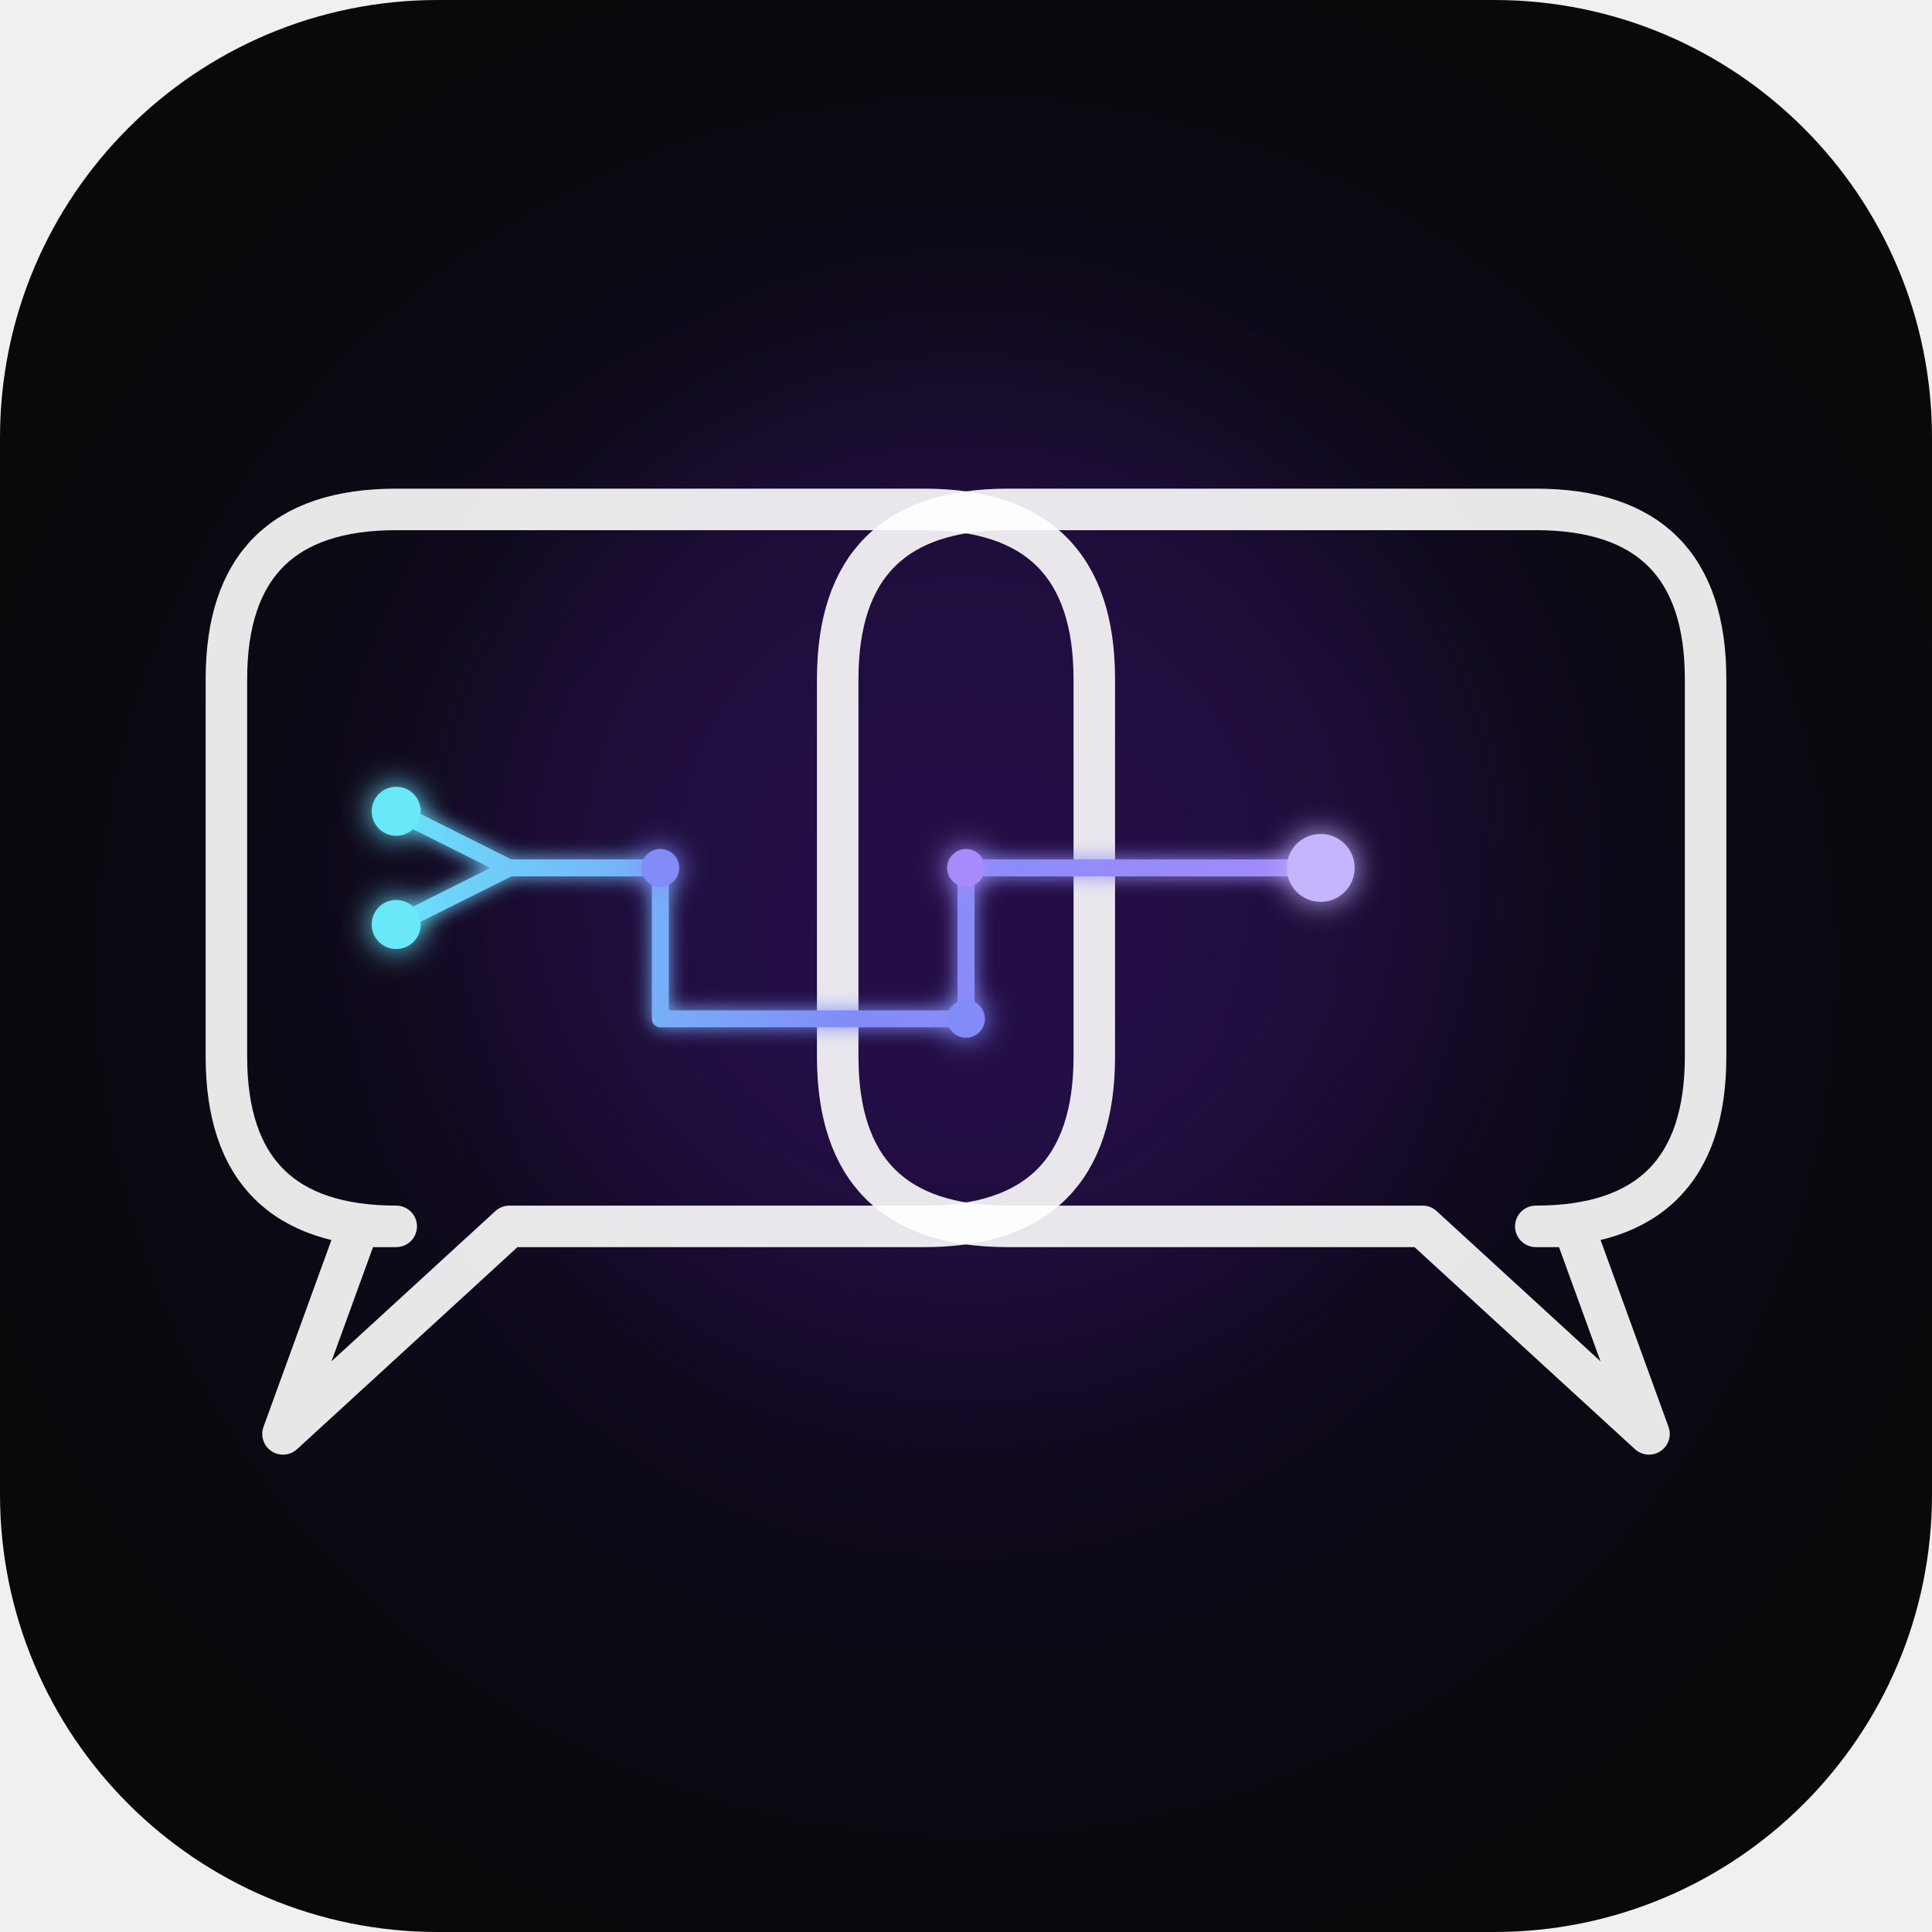
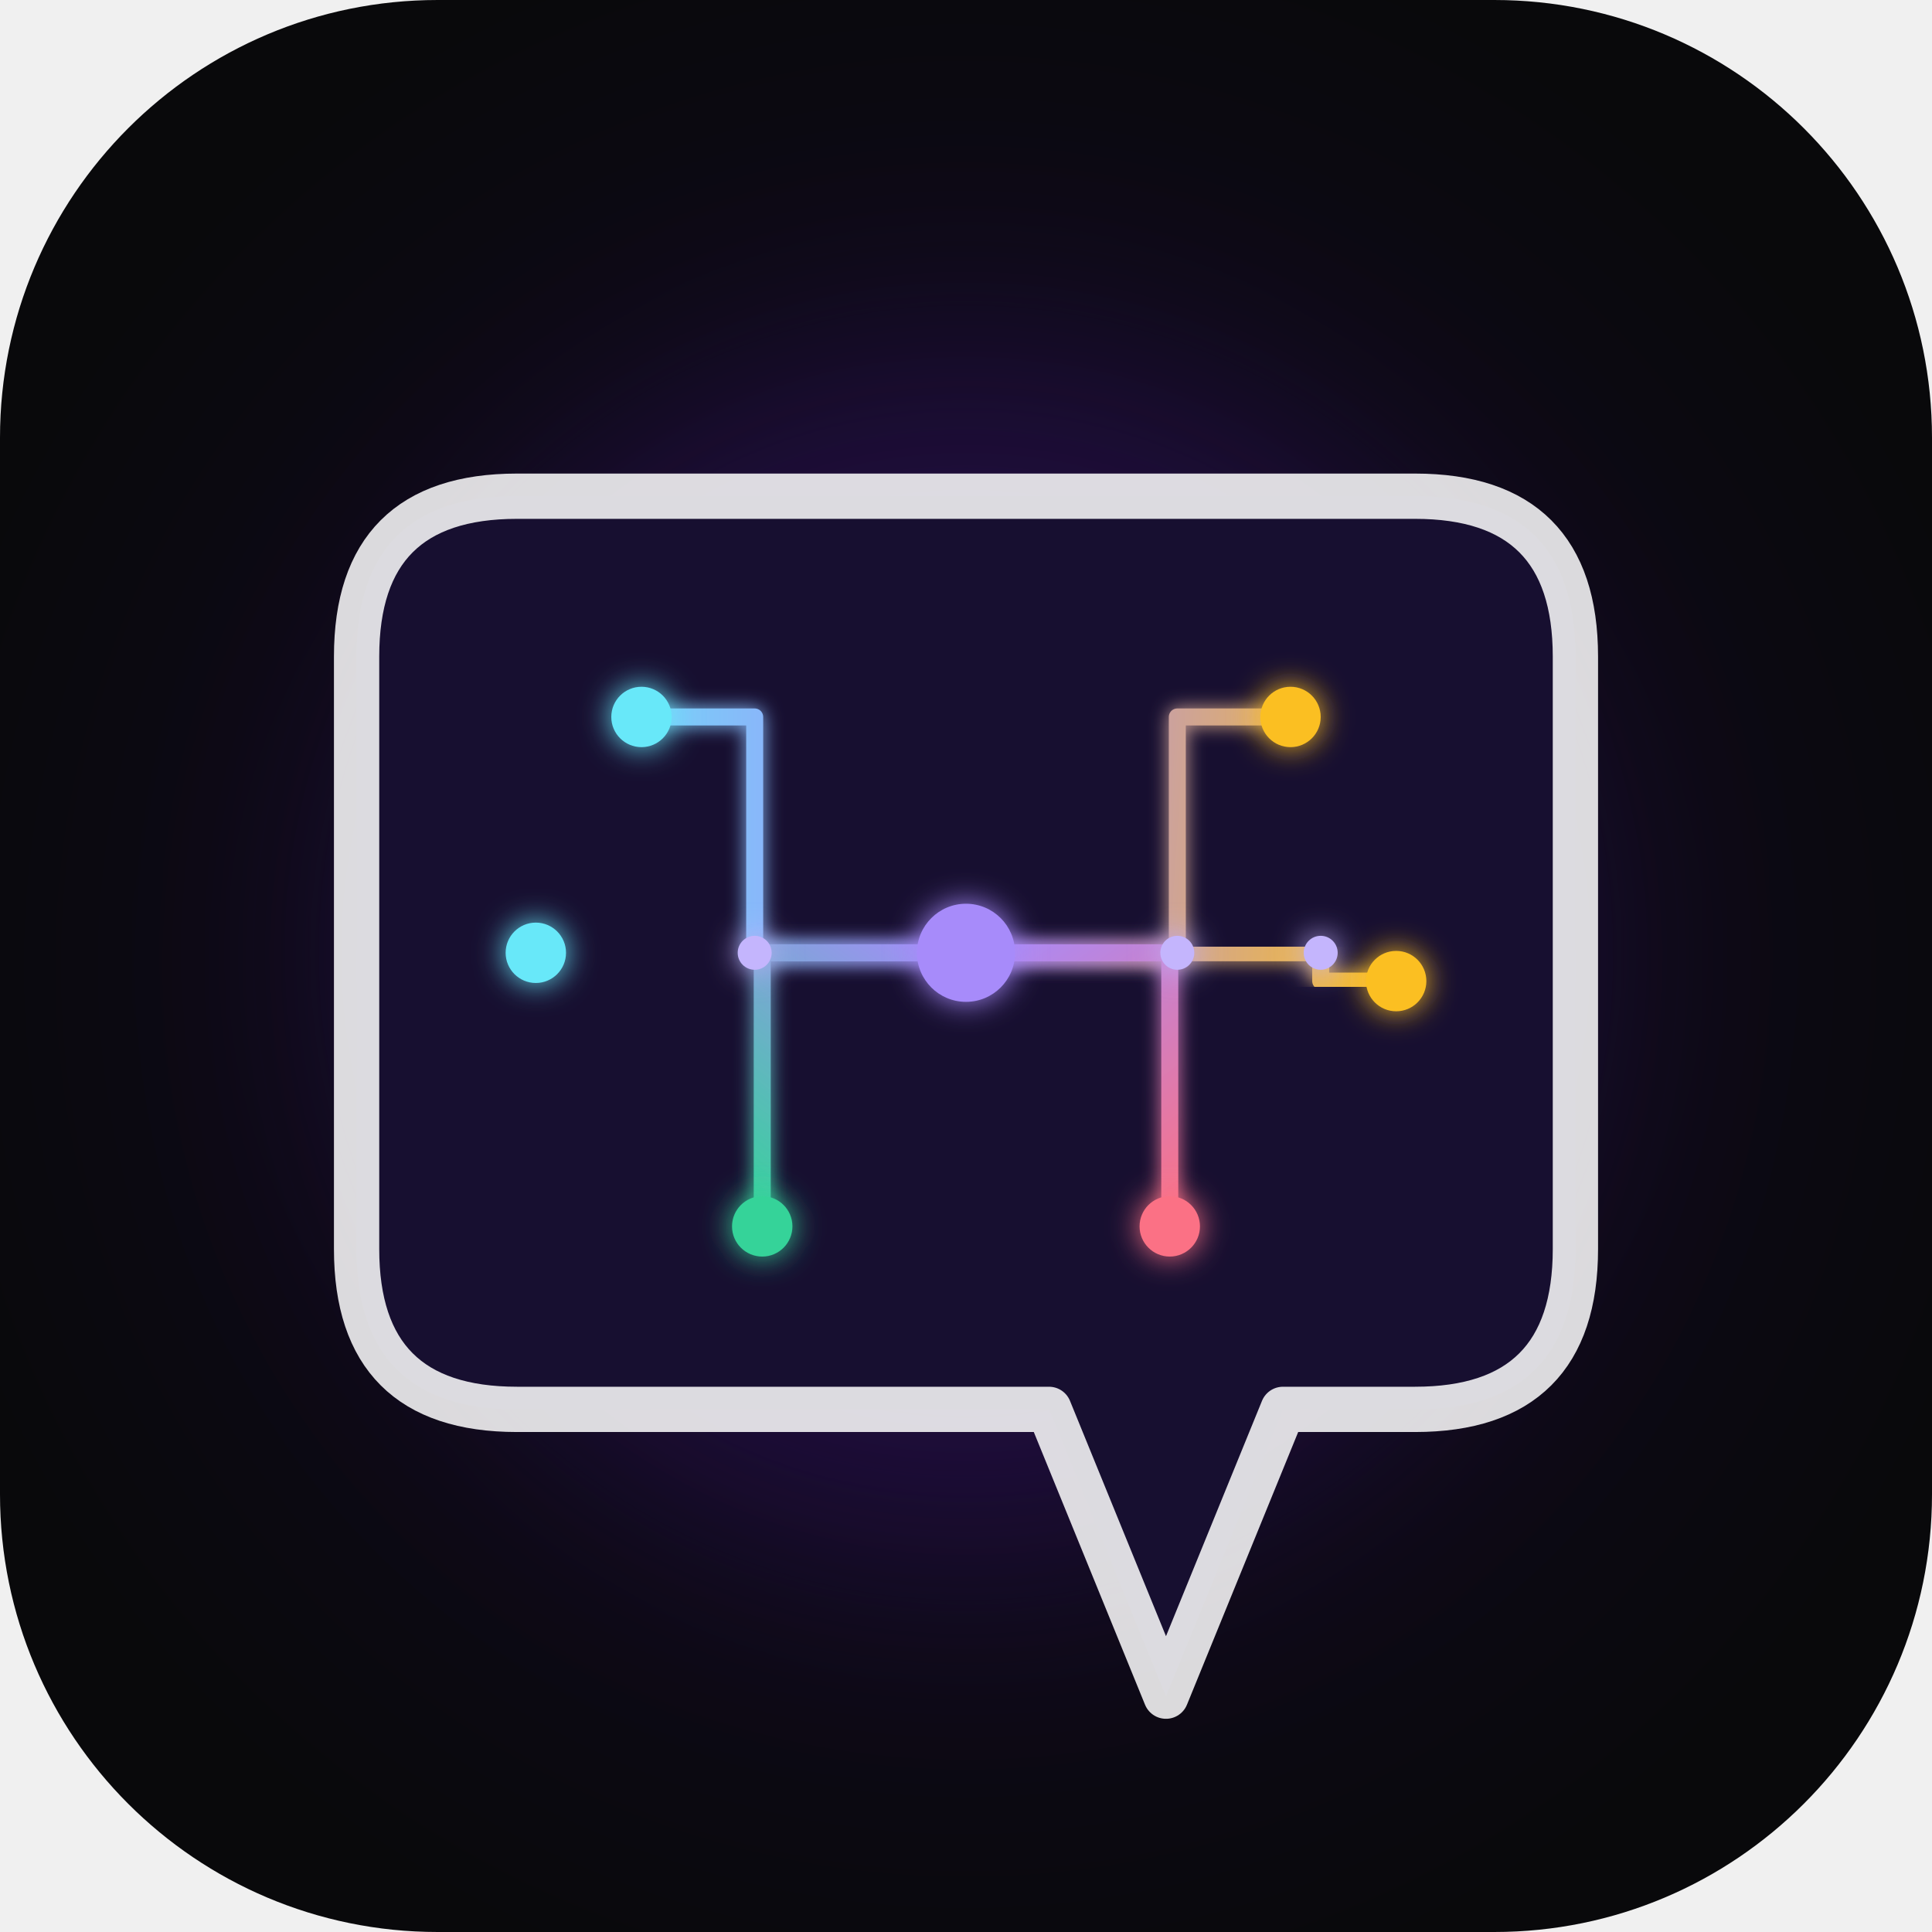
<svg xmlns="http://www.w3.org/2000/svg" width="1024" height="1024" viewBox="0 0 1024 1024">
  <defs>
    <radialGradient id="bg" cx="50%" cy="50%" r="55%">
      <stop offset="0%" stop-color="#130828" />
      <stop offset="100%" stop-color="#09090b" />
    </radialGradient>
    <clipPath id="iconClip">
      <rect width="1024" height="1024" rx="232" />
    </clipPath>
-     <linearGradient id="traceGrad" x1="180" y1="460" x2="720" y2="460" gradientUnits="userSpaceOnUse">
-       <stop offset="0%" stop-color="#67e8f9" />
-       <stop offset="50%" stop-color="#818cf8" />
-       <stop offset="100%" stop-color="#a78bfa" />
+     <linearGradient id="traceGradA" x1="512" y1="505" x2="284" y2="505" gradientUnits="userSpaceOnUse">
+       <stop offset="0%" stop-color="#a78bfa" />
+       <stop offset="100%" stop-color="#67e8f9" />
+     </linearGradient>
+     <linearGradient id="traceGradB" x1="512" y1="505" x2="740" y2="520" gradientUnits="userSpaceOnUse">
+       <stop offset="0%" stop-color="#a78bfa" />
+       <stop offset="100%" stop-color="#fbbf24" />
+     </linearGradient>
+     <linearGradient id="traceGradC" x1="512" y1="505" x2="620" y2="650" gradientUnits="userSpaceOnUse">
+       <stop offset="0%" stop-color="#a78bfa" />
+       <stop offset="100%" stop-color="#fb7185" />
+     </linearGradient>
+     <linearGradient id="traceGradD" x1="512" y1="505" x2="404" y2="650" gradientUnits="userSpaceOnUse">
+       <stop offset="0%" stop-color="#a78bfa" />
+       <stop offset="100%" stop-color="#34d399" />
    </linearGradient>
    <filter id="ambGlow" x="-50%" y="-50%" width="200%" height="200%">
      <feGaussianBlur stdDeviation="60" />
    </filter>
    <filter id="nodeGlow" x="-200%" y="-200%" width="500%" height="500%">
      <feGaussianBlur in="SourceGraphic" stdDeviation="8" result="b" />
      <feMerge>
        <feMergeNode in="b" />
        <feMergeNode in="SourceGraphic" />
      </feMerge>
    </filter>
    <filter id="traceGlow" x="-20%" y="-20%" width="140%" height="140%">
      <feGaussianBlur in="SourceGraphic" stdDeviation="5" result="b" />
      <feMerge>
        <feMergeNode in="b" />
        <feMergeNode in="SourceGraphic" />
      </feMerge>
    </filter>
  </defs>
  <rect width="1024" height="1024" rx="232" fill="url(#bg)" />
  <g clip-path="url(#iconClip)">
-     <circle cx="512" cy="460" r="260" fill="#6d28d9" opacity="0.18" filter="url(#ambGlow)" />
-     <path d="M 120 360 Q 120 270 210 270 L 490 270 Q 580 270 580 360              L 580 560 Q 580 650 490 650 L 270 650 L 150 760 L 190 650              L 210 650 Q 120 650 120 560 Z" fill="none" stroke="white" stroke-width="22" stroke-opacity="0.9" stroke-linejoin="round" />
-     <path d="M 444 360 Q 444 270 534 270 L 814 270 Q 904 270 904 360              L 904 560 Q 904 650 814 650 L 834 650 L 874 760 L 754 650              L 534 650 Q 444 650 444 560 Z" fill="none" stroke="white" stroke-width="22" stroke-opacity="0.9" stroke-linejoin="round" />
-     <path d="M 210 430 L 270 460 L 350 460 L 350 540 L 512 540 L 512 460 L 700 460              M 210 490 L 270 460" fill="none" stroke="url(#traceGrad)" stroke-width="9" stroke-linecap="round" stroke-linejoin="round" filter="url(#traceGlow)" />
-     <circle cx="210" cy="430" r="13" fill="#67e8f9" filter="url(#nodeGlow)" />
-     <circle cx="210" cy="490" r="13" fill="#67e8f9" filter="url(#nodeGlow)" />
-     <circle cx="350" cy="460" r="10" fill="#818cf8" filter="url(#nodeGlow)" />
-     <circle cx="512" cy="540" r="10" fill="#818cf8" filter="url(#nodeGlow)" />
-     <circle cx="512" cy="460" r="10" fill="#a78bfa" filter="url(#nodeGlow)" />
-     <circle cx="700" cy="460" r="18" fill="#c4b5fd" filter="url(#nodeGlow)" />
+     <circle cx="512" cy="505" r="320" fill="#6d28d9" opacity="0.18" filter="url(#ambGlow)" />
+     <path d="M 189 348 Q 189 263 274 263 L 750 263 Q 835 263 835 348              L 835 662 Q 835 747 750 747 L 680 747 L 618 899 L 556 747              L 274 747 Q 189 747 189 662 Z" fill="#170f30" />
+     <path d="M 189 348 Q 189 263 274 263 L 750 263 Q 835 263 835 348              L 835 662 Q 835 747 750 747 L 680 747 L 618 899 L 556 747              L 274 747 Q 189 747 189 662 Z" fill="none" stroke="white" stroke-width="24" stroke-opacity="0.85" stroke-linejoin="round" />
+     <path d="M 512 505 L 400 505 L 400 380 L 340 380" fill="none" stroke="url(#traceGradA)" stroke-width="9" stroke-linecap="round" stroke-linejoin="round" filter="url(#traceGlow)" />
+     <path d="M 512 505 L 284 505" fill="none" stroke="url(#traceGradA)" stroke-width="9" stroke-linecap="round" stroke-linejoin="round" filter="url(#traceGlow)" />
+     <path d="M 512 505 L 624 505 L 624 380 L 684 380" fill="none" stroke="url(#traceGradB)" stroke-width="9" stroke-linecap="round" stroke-linejoin="round" filter="url(#traceGlow)" />
+     <path d="M 512 505 L 700 505 L 700 520 L 740 520" fill="none" stroke="url(#traceGradB)" stroke-width="9" stroke-linecap="round" stroke-linejoin="round" filter="url(#traceGlow)" />
+     <path d="M 512 505 L 620 505 L 620 650" fill="none" stroke="url(#traceGradC)" stroke-width="9" stroke-linecap="round" stroke-linejoin="round" filter="url(#traceGlow)" />
+     <path d="M 512 505 L 404 505 L 404 650" fill="none" stroke="url(#traceGradD)" stroke-width="9" stroke-linecap="round" stroke-linejoin="round" filter="url(#traceGlow)" />
+     <circle cx="400" cy="505" r="9" fill="#c4b5fd" filter="url(#nodeGlow)" />
+     <circle cx="624" cy="505" r="9" fill="#c4b5fd" filter="url(#nodeGlow)" />
+     <circle cx="700" cy="505" r="9" fill="#c4b5fd" filter="url(#nodeGlow)" />
+     <circle cx="340" cy="380" r="16" fill="#67e8f9" filter="url(#nodeGlow)" />
+     <circle cx="284" cy="505" r="16" fill="#67e8f9" filter="url(#nodeGlow)" />
+     <circle cx="684" cy="380" r="16" fill="#fbbf24" filter="url(#nodeGlow)" />
+     <circle cx="740" cy="520" r="16" fill="#fbbf24" filter="url(#nodeGlow)" />
+     <circle cx="620" cy="650" r="16" fill="#fb7185" filter="url(#nodeGlow)" />
+     <circle cx="404" cy="650" r="16" fill="#34d399" filter="url(#nodeGlow)" />
+     <circle cx="512" cy="505" r="26" fill="#a78bfa" filter="url(#nodeGlow)" />
  </g>
</svg>
